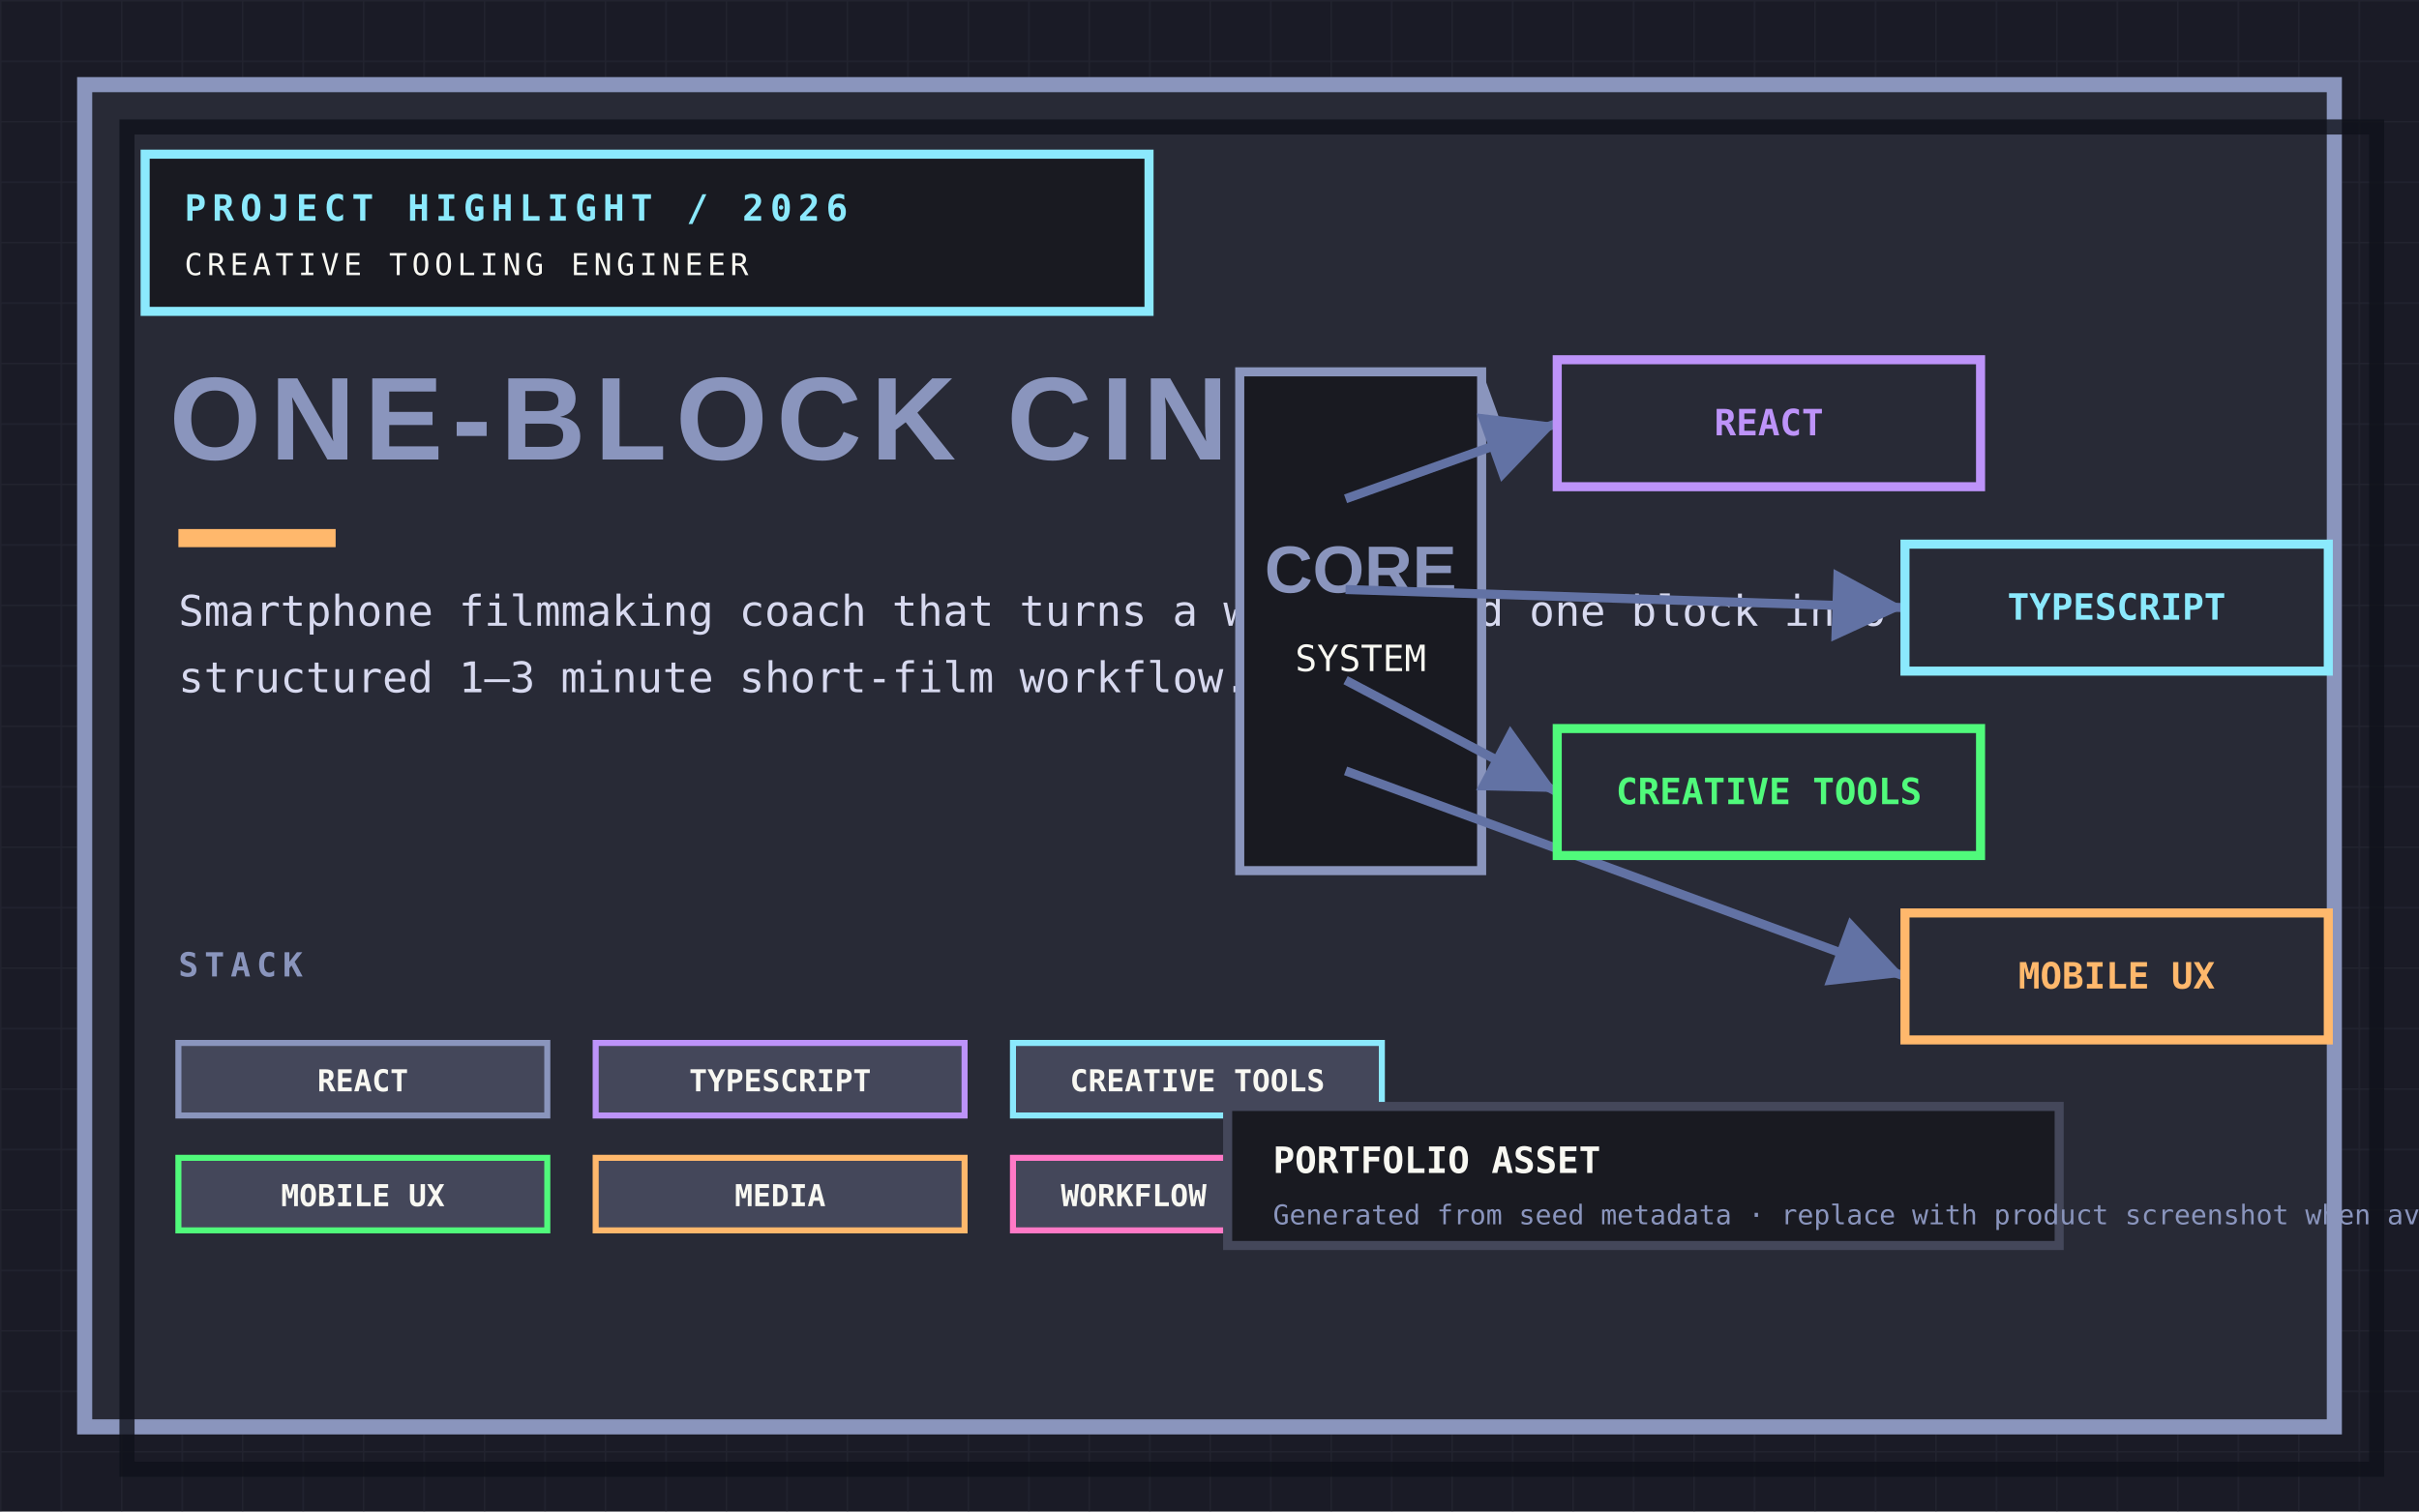
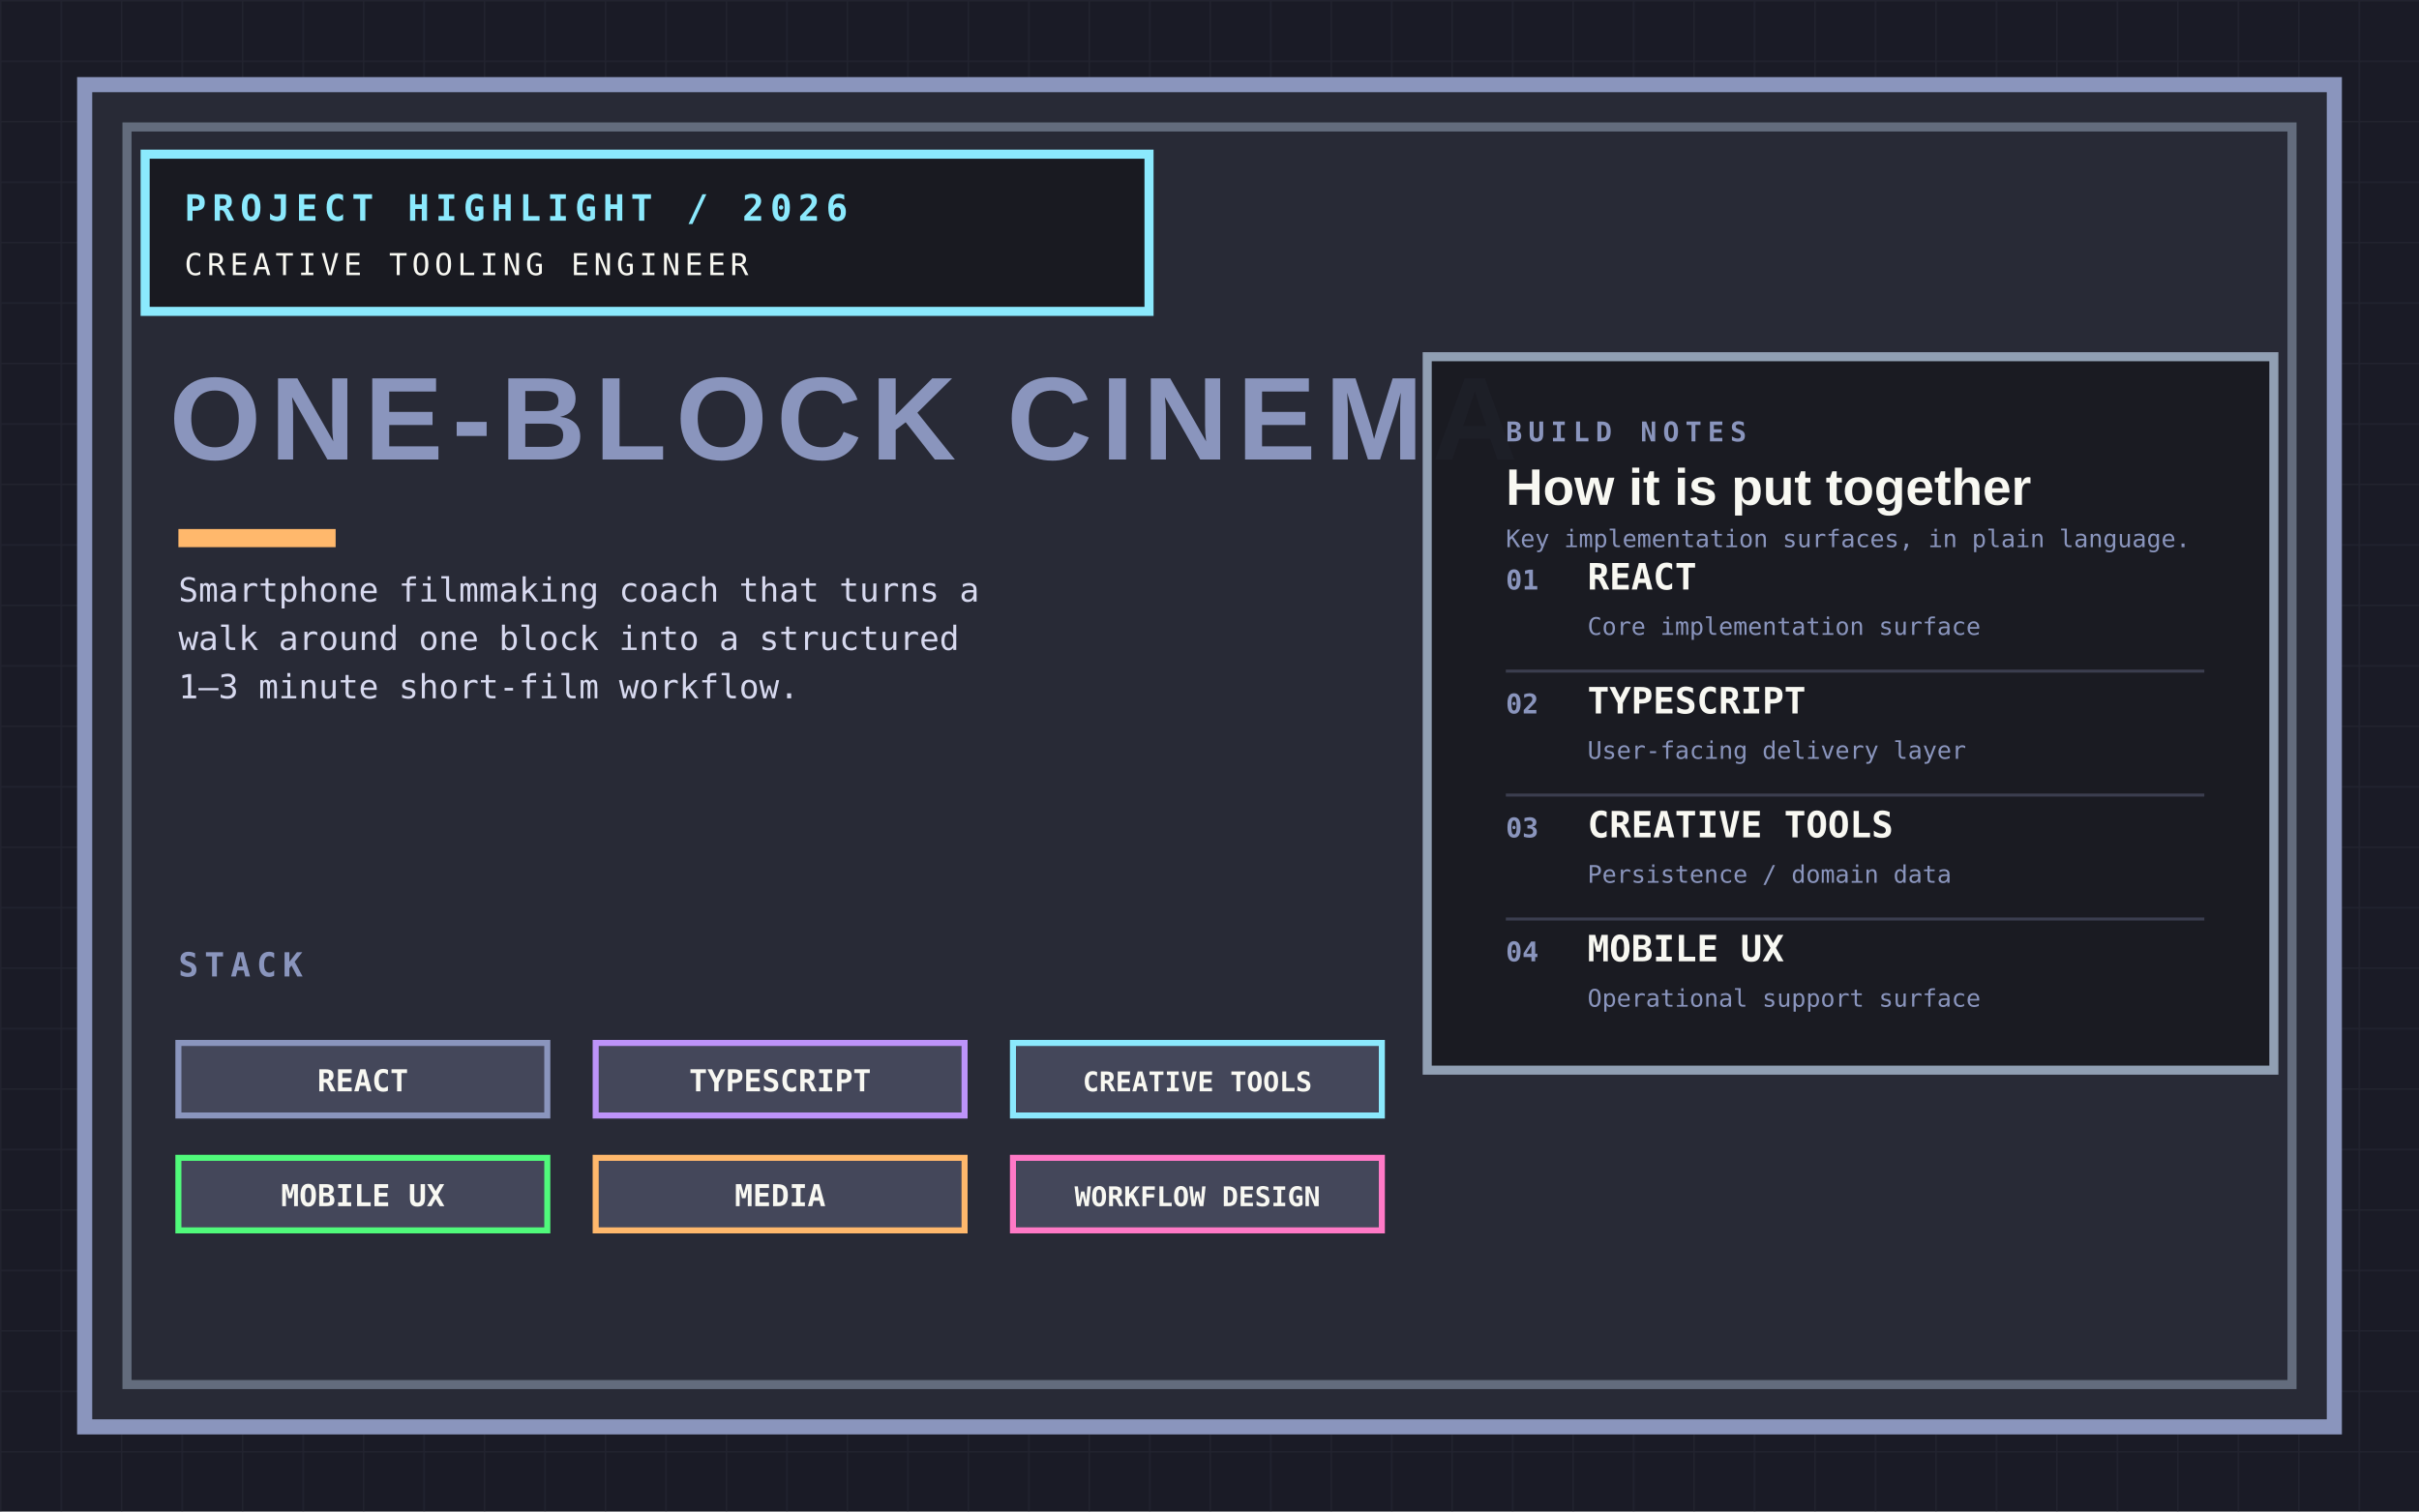
<svg xmlns="http://www.w3.org/2000/svg" viewBox="0 0 1600 1000" role="img" aria-labelledby="title desc">
  <defs>
    <marker id="arrow" markerWidth="12" markerHeight="12" refX="10" refY="6" orient="auto">
      <path d="M2 2 L10 6 L2 10 Z" fill="#6272a4" />
    </marker>
    <pattern id="grid" width="40" height="40" patternUnits="userSpaceOnUse">
      <path d="M40 0H0V40" fill="none" stroke="#282a36" stroke-width="2" opacity="0.55" />
    </pattern>
  </defs>
  <rect width="1600" height="1000" fill="#1a1b26" />
  <rect width="1600" height="1000" fill="url(#grid)" />
  <rect x="56" y="56" width="1488" height="888" fill="#282a36" stroke="#8a95bd" stroke-width="10" />
-   <rect x="84" y="84" width="1488" height="888" fill="none" stroke="#0f111a" stroke-width="10" opacity="0.8" />
+   <rect x="84" y="84" width="1432" height="832" fill="none" stroke="#94a3b8" stroke-width="6" opacity="0.55" />
  <rect x="96" y="102" width="664" height="104" fill="#191a21" stroke="#8be9fd" stroke-width="6" />
  <text x="122" y="146" fill="#8be9fd" font-family="JetBrains Mono, monospace" font-size="24" font-weight="700" letter-spacing="4">PROJECT HIGHLIGHT / 2026</text>
  <text x="122" y="182" fill="#f8f8f2" font-family="JetBrains Mono, monospace" font-size="20" letter-spacing="3">CREATIVE TOOLING ENGINEER</text>
  <text x="112" y="304" fill="#8a95bd" font-family="Space Grotesk, Arial, sans-serif" font-size="78" font-weight="800" letter-spacing="6">ONE-BLOCK CINEMA</text>
  <rect x="118" y="350" width="104" height="12" fill="#ffb86c" />
-   <text x="118" y="414" fill="#d7d9ef" font-family="JetBrains Mono, monospace" font-size="28">Smartphone filmmaking coach that turns a walk around one block into a</text>
-   <text x="118" y="458" fill="#d7d9ef" font-family="JetBrains Mono, monospace" font-size="28">structured 1–3 minute short-film workflow.</text>
+   <text x="118" y="398" fill="#d7d9ef" font-family="JetBrains Mono, monospace" font-size="22">Smartphone filmmaking coach that turns a</text>
+   <text x="118" y="430" fill="#d7d9ef" font-family="JetBrains Mono, monospace" font-size="22">walk around one block into a structured</text>
+   <text x="118" y="462" fill="#d7d9ef" font-family="JetBrains Mono, monospace" font-size="22">1–3 minute short-film workflow.</text>
  <text x="118" y="646" fill="#8a95bd" font-family="JetBrains Mono, monospace" font-size="22" font-weight="700" letter-spacing="4">STACK</text>
  <rect x="118" y="690" width="244" height="48" fill="#44475a" stroke="#8a95bd" stroke-width="4" />
  <text x="240" y="722" text-anchor="middle" fill="#f8f8f2" font-family="JetBrains Mono, monospace" font-size="20" font-weight="700">REACT</text>
  <rect x="394" y="690" width="244" height="48" fill="#44475a" stroke="#bd93f9" stroke-width="4" />
  <text x="516" y="722" text-anchor="middle" fill="#f8f8f2" font-family="JetBrains Mono, monospace" font-size="20" font-weight="700">TYPESCRIPT</text>
  <rect x="670" y="690" width="244" height="48" fill="#44475a" stroke="#8be9fd" stroke-width="4" />
-   <text x="792" y="722" text-anchor="middle" fill="#f8f8f2" font-family="JetBrains Mono, monospace" font-size="20" font-weight="700">CREATIVE TOOLS</text>
+   <text x="792" y="722" text-anchor="middle" fill="#f8f8f2" font-family="JetBrains Mono, monospace" font-size="18" font-weight="700" textLength="210" lengthAdjust="spacingAndGlyphs">CREATIVE TOOLS</text>
  <rect x="118" y="766" width="244" height="48" fill="#44475a" stroke="#50fa7b" stroke-width="4" />
  <text x="240" y="798" text-anchor="middle" fill="#f8f8f2" font-family="JetBrains Mono, monospace" font-size="20" font-weight="700">MOBILE UX</text>
  <rect x="394" y="766" width="244" height="48" fill="#44475a" stroke="#ffb86c" stroke-width="4" />
  <text x="516" y="798" text-anchor="middle" fill="#f8f8f2" font-family="JetBrains Mono, monospace" font-size="20" font-weight="700">MEDIA</text>
  <rect x="670" y="766" width="244" height="48" fill="#44475a" stroke="#ff79c6" stroke-width="4" />
-   <text x="792" y="798" text-anchor="middle" fill="#f8f8f2" font-family="JetBrains Mono, monospace" font-size="20" font-weight="700">WORKFLOW DESIGN</text>
-   <rect x="820" y="246" width="160" height="330" fill="#191a21" stroke="#8a95bd" stroke-width="6" />
-   <text x="900" y="392" text-anchor="middle" fill="#8a95bd" font-family="Space Grotesk, Arial, sans-serif" font-size="44" font-weight="800">CORE</text>
-   <text x="900" y="444" text-anchor="middle" fill="#f8f8f2" font-family="JetBrains Mono, monospace" font-size="24">SYSTEM</text>
-   <path d="M890 330 L1030 280" stroke="#6272a4" stroke-width="6" fill="none" marker-end="url(#arrow)" />
-   <path d="M890 390 L1260 402" stroke="#6272a4" stroke-width="6" fill="none" marker-end="url(#arrow)" />
-   <path d="M890 450 L1030 524" stroke="#6272a4" stroke-width="6" fill="none" marker-end="url(#arrow)" />
-   <path d="M890 510 L1260 646" stroke="#6272a4" stroke-width="6" fill="none" marker-end="url(#arrow)" />
-   <rect x="1030" y="238" width="280" height="84" fill="#282a36" stroke="#bd93f9" stroke-width="6" />
-   <text x="1170" y="288" text-anchor="middle" fill="#bd93f9" font-family="JetBrains Mono, monospace" font-size="24" font-weight="700">REACT</text>
-   <rect x="1260" y="360" width="280" height="84" fill="#282a36" stroke="#8be9fd" stroke-width="6" />
-   <text x="1400" y="410" text-anchor="middle" fill="#8be9fd" font-family="JetBrains Mono, monospace" font-size="24" font-weight="700">TYPESCRIPT</text>
-   <rect x="1030" y="482" width="280" height="84" fill="#282a36" stroke="#50fa7b" stroke-width="6" />
-   <text x="1170" y="532" text-anchor="middle" fill="#50fa7b" font-family="JetBrains Mono, monospace" font-size="24" font-weight="700">CREATIVE TOOLS</text>
-   <rect x="1260" y="604" width="280" height="84" fill="#282a36" stroke="#ffb86c" stroke-width="6" />
-   <text x="1400" y="654" text-anchor="middle" fill="#ffb86c" font-family="JetBrains Mono, monospace" font-size="24" font-weight="700">MOBILE UX</text>
-   <rect x="812" y="732" width="550" height="92" fill="#191a21" stroke="#44475a" stroke-width="6" />
-   <text x="842" y="776" fill="#f8f8f2" font-family="JetBrains Mono, monospace" font-size="24" font-weight="700">PORTFOLIO ASSET</text>
-   <text x="842" y="810" fill="#8a95bd" font-family="JetBrains Mono, monospace" font-size="18">Generated from seed metadata · replace with product screenshot when available</text>
+   <text x="792" y="798" text-anchor="middle" fill="#f8f8f2" font-family="JetBrains Mono, monospace" font-size="18" font-weight="700" textLength="210" lengthAdjust="spacingAndGlyphs">WORKFLOW DESIGN</text>
+   <rect x="944" y="236" width="560" height="472" fill="#191a21" stroke="#94a3b8" stroke-width="6" opacity="0.96" />
+   <text x="996" y="292" fill="#8a95bd" font-family="JetBrains Mono, monospace" font-size="18" font-weight="700" letter-spacing="4">BUILD NOTES</text>
+   <text x="996" y="334" fill="#f8f8f2" font-family="Space Grotesk, Arial, sans-serif" font-size="34" font-weight="800">How it is put together</text>
+   <text x="996" y="362" fill="#8a95bd" font-family="JetBrains Mono, monospace" font-size="16">Key implementation surfaces, in plain language.</text>
+   <text x="996" y="390" fill="#8a95bd" font-family="JetBrains Mono, monospace" font-size="18" font-weight="700">01</text>
+   <text x="1050" y="390" fill="#f8f8f2" font-family="JetBrains Mono, monospace" font-size="24" font-weight="700">REACT</text>
+   <text x="1050" y="420" fill="#8a95bd" font-family="JetBrains Mono, monospace" font-size="16">Core implementation surface</text>
+   <line x1="996" y1="444" x2="1458" y2="444" stroke="#44475a" stroke-width="2" opacity="0.8" />
+   <text x="996" y="472" fill="#8a95bd" font-family="JetBrains Mono, monospace" font-size="18" font-weight="700">02</text>
+   <text x="1050" y="472" fill="#f8f8f2" font-family="JetBrains Mono, monospace" font-size="24" font-weight="700">TYPESCRIPT</text>
+   <text x="1050" y="502" fill="#8a95bd" font-family="JetBrains Mono, monospace" font-size="16">User-facing delivery layer</text>
+   <line x1="996" y1="526" x2="1458" y2="526" stroke="#44475a" stroke-width="2" opacity="0.8" />
+   <text x="996" y="554" fill="#8a95bd" font-family="JetBrains Mono, monospace" font-size="18" font-weight="700">03</text>
+   <text x="1050" y="554" fill="#f8f8f2" font-family="JetBrains Mono, monospace" font-size="24" font-weight="700">CREATIVE TOOLS</text>
+   <text x="1050" y="584" fill="#8a95bd" font-family="JetBrains Mono, monospace" font-size="16">Persistence / domain data</text>
+   <line x1="996" y1="608" x2="1458" y2="608" stroke="#44475a" stroke-width="2" opacity="0.8" />
+   <text x="996" y="636" fill="#8a95bd" font-family="JetBrains Mono, monospace" font-size="18" font-weight="700">04</text>
+   <text x="1050" y="636" fill="#f8f8f2" font-family="JetBrains Mono, monospace" font-size="24" font-weight="700">MOBILE UX</text>
+   <text x="1050" y="666" fill="#8a95bd" font-family="JetBrains Mono, monospace" font-size="16">Operational support surface</text>
</svg>
